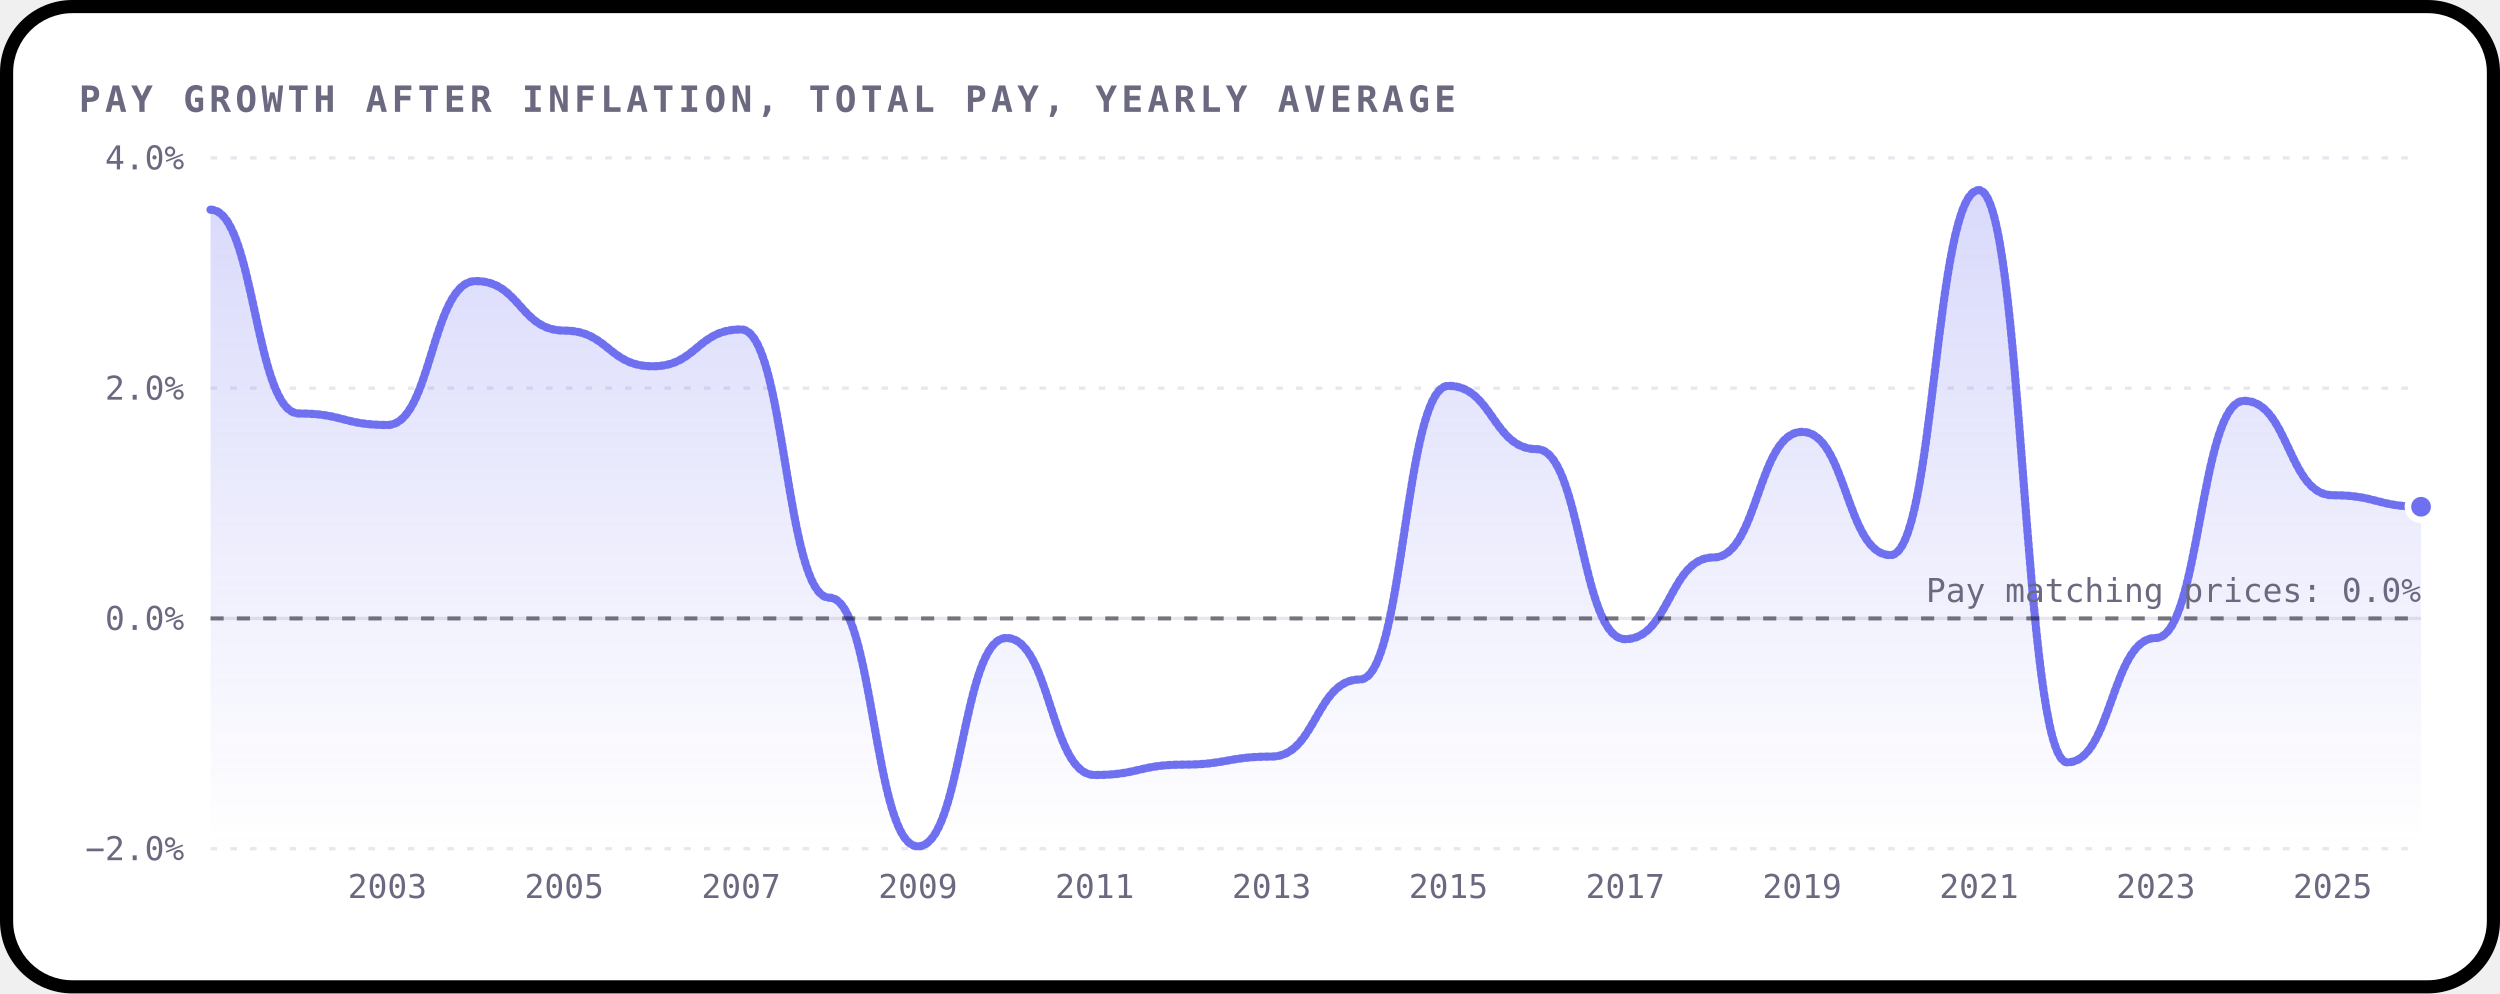
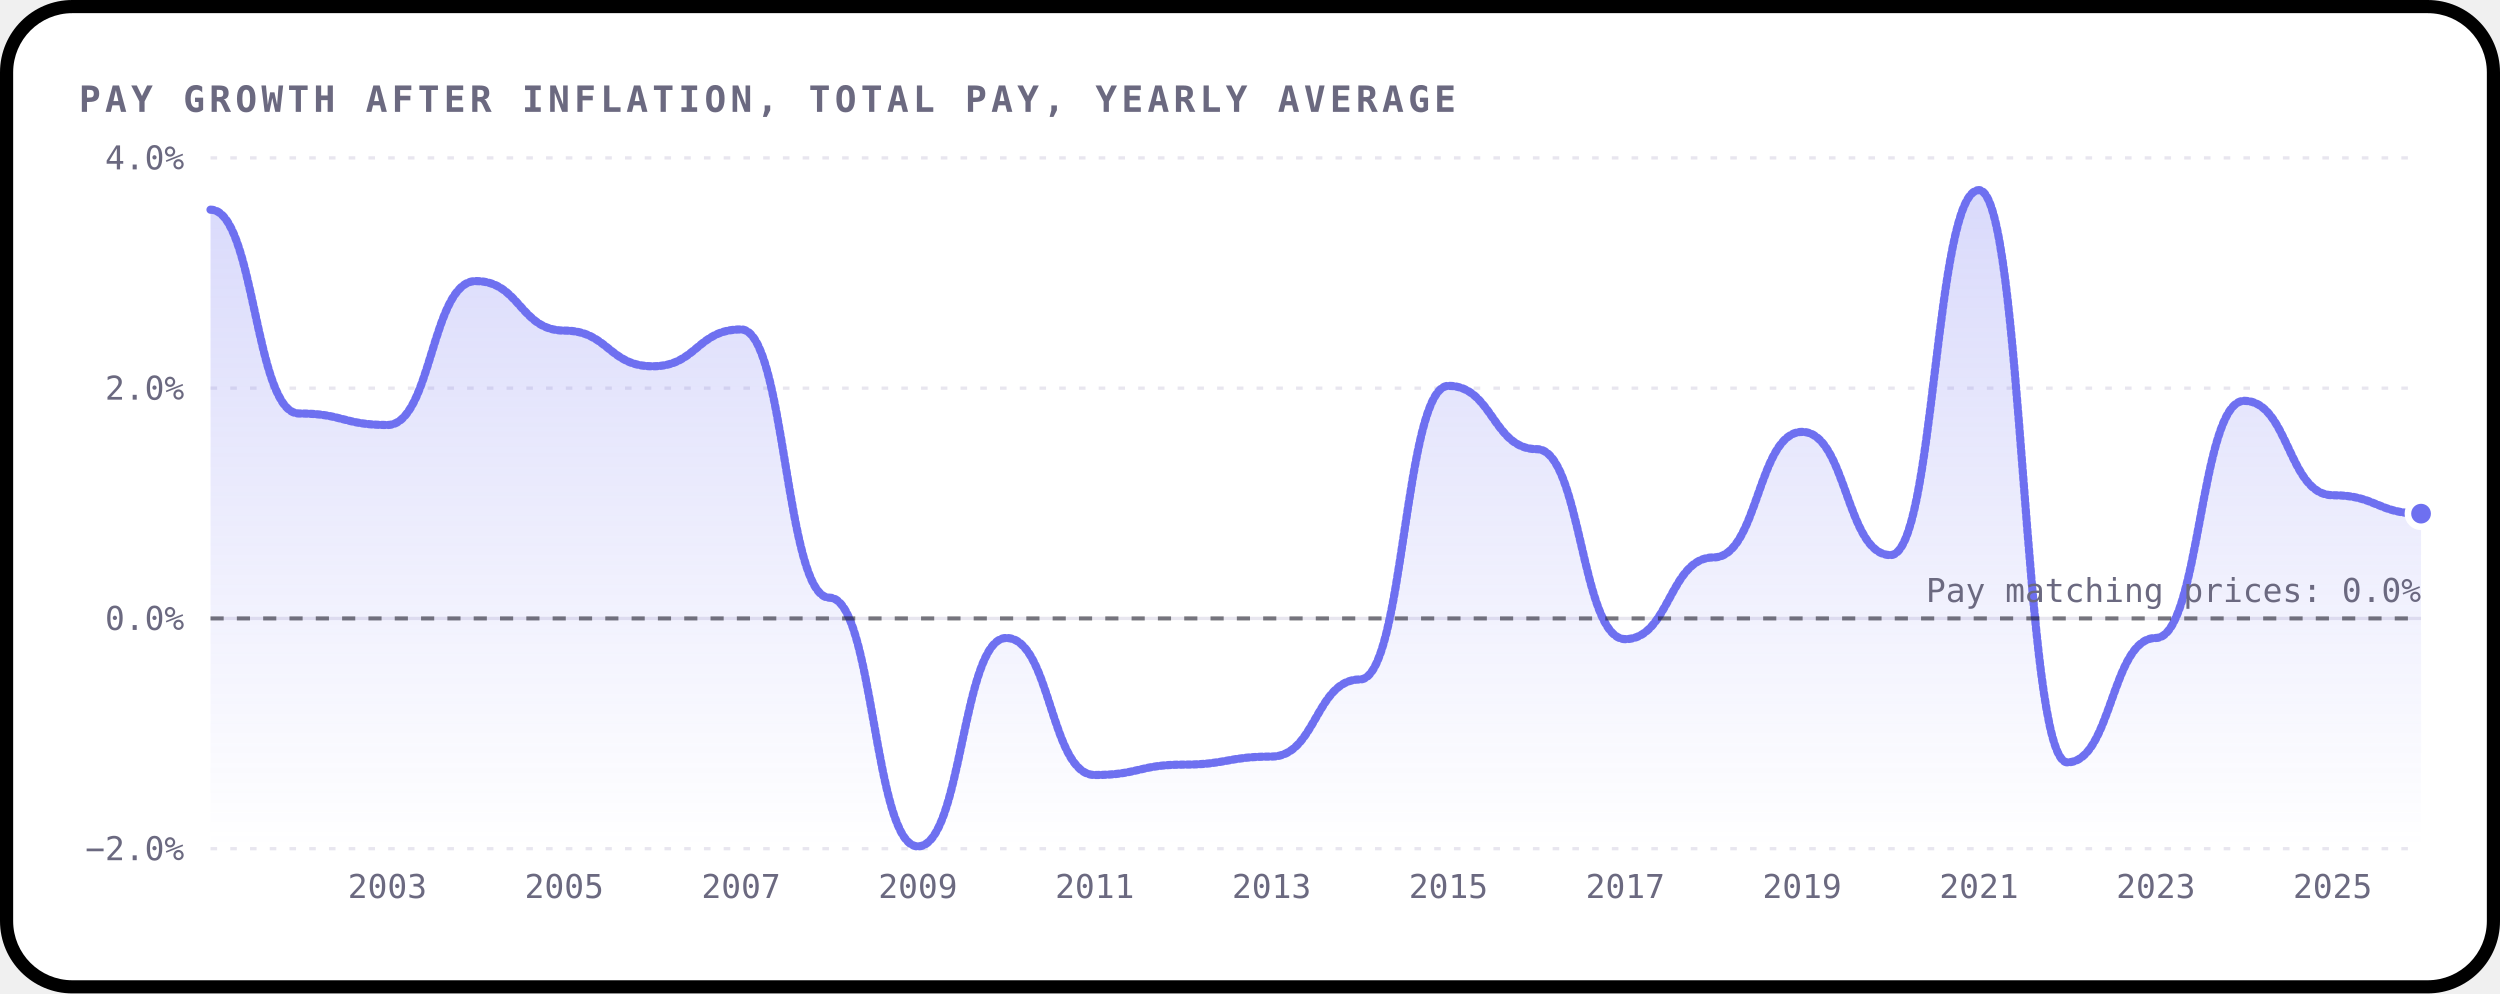
<svg xmlns="http://www.w3.org/2000/svg" viewBox="0 0 760 302" width="760" height="302" role="img" aria-label="Pay growth after inflation, total pay, yearly average: 1 series over 26 points">
  <rect width="760" height="302" rx="22" fill="#000000" />
  <rect x="4" y="4" width="752" height="294" rx="18" fill="#ffffff" />
  <text x="24" y="34" fill="#6b6980" font-family="ui-monospace,SFMono-Regular,Menlo,Consolas,monospace" font-size="11" font-weight="600" letter-spacing="1.3">PAY GROWTH AFTER INFLATION, TOTAL PAY, YEARLY AVERAGE</text>
  <line x1="64" x2="736" y1="258" y2="258" stroke="#e8e6ef" stroke-dasharray="2 4" />
  <text x="56" y="261.5" fill="#6b6980" font-family="ui-monospace,SFMono-Regular,Menlo,Consolas,monospace" font-size="10" text-anchor="end">−2.0%</text>
  <line x1="64" x2="736" y1="188" y2="188" stroke="#e8e6ef" />
  <text x="56" y="191.5" fill="#6b6980" font-family="ui-monospace,SFMono-Regular,Menlo,Consolas,monospace" font-size="10" text-anchor="end">0.0%</text>
  <line x1="64" x2="736" y1="118" y2="118" stroke="#e8e6ef" stroke-dasharray="2 4" />
  <text x="56" y="121.5" fill="#6b6980" font-family="ui-monospace,SFMono-Regular,Menlo,Consolas,monospace" font-size="10" text-anchor="end">2.0%</text>
  <line x1="64" x2="736" y1="48" y2="48" stroke="#e8e6ef" stroke-dasharray="2 4" />
  <text x="56" y="51.5" fill="#6b6980" font-family="ui-monospace,SFMono-Regular,Menlo,Consolas,monospace" font-size="10" text-anchor="end">4.0%</text>
  <text x="64" y="273" fill="#6b6980" font-family="ui-monospace,SFMono-Regular,Menlo,Consolas,monospace" font-size="10" text-anchor="start" />
  <text x="117.76" y="273" fill="#6b6980" font-family="ui-monospace,SFMono-Regular,Menlo,Consolas,monospace" font-size="10" text-anchor="middle">2003</text>
  <text x="171.52" y="273" fill="#6b6980" font-family="ui-monospace,SFMono-Regular,Menlo,Consolas,monospace" font-size="10" text-anchor="middle">2005</text>
  <text x="225.28" y="273" fill="#6b6980" font-family="ui-monospace,SFMono-Regular,Menlo,Consolas,monospace" font-size="10" text-anchor="middle">2007</text>
  <text x="279.04" y="273" fill="#6b6980" font-family="ui-monospace,SFMono-Regular,Menlo,Consolas,monospace" font-size="10" text-anchor="middle">2009</text>
  <text x="332.8" y="273" fill="#6b6980" font-family="ui-monospace,SFMono-Regular,Menlo,Consolas,monospace" font-size="10" text-anchor="middle">2011</text>
  <text x="386.56" y="273" fill="#6b6980" font-family="ui-monospace,SFMono-Regular,Menlo,Consolas,monospace" font-size="10" text-anchor="middle">2013</text>
  <text x="440.32" y="273" fill="#6b6980" font-family="ui-monospace,SFMono-Regular,Menlo,Consolas,monospace" font-size="10" text-anchor="middle">2015</text>
  <text x="494.08" y="273" fill="#6b6980" font-family="ui-monospace,SFMono-Regular,Menlo,Consolas,monospace" font-size="10" text-anchor="middle">2017</text>
  <text x="547.84" y="273" fill="#6b6980" font-family="ui-monospace,SFMono-Regular,Menlo,Consolas,monospace" font-size="10" text-anchor="middle">2019</text>
  <text x="601.6" y="273" fill="#6b6980" font-family="ui-monospace,SFMono-Regular,Menlo,Consolas,monospace" font-size="10" text-anchor="middle">2021</text>
  <text x="655.36" y="273" fill="#6b6980" font-family="ui-monospace,SFMono-Regular,Menlo,Consolas,monospace" font-size="10" text-anchor="middle">2023</text>
  <text x="709.12" y="273" fill="#6b6980" font-family="ui-monospace,SFMono-Regular,Menlo,Consolas,monospace" font-size="10" text-anchor="middle">2025</text>
  <defs>
-     <linearGradient id="bzcg9yiit" x1="0" y1="0" x2="0" y2="1">
+     <linearGradient id="bzcg08mdgqy1" x1="0" y1="0" x2="0" y2="1">
      <stop offset="0" stop-color="#6E70F0" stop-opacity=".26" />
      <stop offset="1" stop-color="#6E70F0" stop-opacity="0" />
    </linearGradient>
  </defs>
-   <path d="M64,63.75C77.44,63.75 77.44,125.7 90.88,125.7C104.32,125.7 104.32,129.2 117.76,129.2C131.2,129.2 131.2,85.45 144.64,85.45C158.08,85.45 158.08,100.5 171.52,100.5C184.96,100.5 184.96,111.35 198.4,111.35C211.84,111.35 211.84,100.15 225.28,100.15C238.72,100.15 238.72,181.7 252.16,181.7C265.6,181.7 265.6,257.3 279.04,257.3C292.48,257.3 292.48,193.95 305.92,193.95C319.36,193.95 319.36,235.6 332.8,235.6C346.24,235.6 346.24,232.45 359.68,232.45C373.12,232.45 373.12,230 386.56,230C400,230 400,206.55 413.44,206.55C426.88,206.55 426.88,117.3 440.32,117.3C453.76,117.3 453.76,136.55 467.2,136.55C480.64,136.55 480.64,194.3 494.08,194.3C507.52,194.3 507.52,169.45 520.96,169.45C534.4,169.45 534.4,131.3 547.84,131.3C561.28,131.3 561.28,168.75 574.72,168.75C588.16,168.75 588.16,57.8 601.6,57.8C615.04,57.8 615.04,231.75 628.48,231.75C641.92,231.75 641.92,193.95 655.36,193.95C668.8,193.95 668.8,121.85 682.24,121.85C695.68,121.85 695.68,150.55 709.12,150.55C722.56,150.55 722.56,154.05 736,154.05L736,258L64,258Z" fill="url(#bzcg9yiit)" />
-   <path d="M64,63.75C77.44,63.75 77.44,125.7 90.88,125.7C104.32,125.7 104.32,129.2 117.76,129.2C131.2,129.2 131.2,85.45 144.64,85.45C158.08,85.45 158.08,100.5 171.52,100.5C184.96,100.5 184.96,111.35 198.4,111.35C211.84,111.35 211.84,100.15 225.28,100.15C238.72,100.15 238.72,181.7 252.16,181.7C265.6,181.7 265.6,257.3 279.04,257.3C292.48,257.3 292.48,193.95 305.92,193.95C319.36,193.95 319.36,235.6 332.8,235.6C346.24,235.6 346.24,232.45 359.68,232.45C373.12,232.45 373.12,230 386.56,230C400,230 400,206.55 413.44,206.55C426.88,206.55 426.88,117.3 440.32,117.3C453.76,117.3 453.76,136.55 467.2,136.55C480.64,136.55 480.64,194.3 494.08,194.3C507.52,194.3 507.52,169.45 520.96,169.45C534.4,169.45 534.4,131.3 547.84,131.3C561.28,131.3 561.28,168.75 574.72,168.75C588.16,168.75 588.16,57.8 601.6,57.8C615.04,57.8 615.04,231.75 628.48,231.75C641.92,231.75 641.92,193.95 655.36,193.95C668.8,193.95 668.8,121.85 682.24,121.85C695.68,121.85 695.68,150.55 709.12,150.55C722.56,150.55 722.56,154.05 736,154.05" fill="none" stroke="#6E70F0" stroke-width="2.5" stroke-linecap="round" stroke-linejoin="round" pathLength="1" style="stroke-dasharray:1" />
-   <circle cx="736" cy="154.05" r="4" fill="#6E70F0" stroke="#ffffff" stroke-width="2" />
+   <path d="M64,63.75C77.44,63.75 77.44,125.7 90.88,125.7C104.32,125.7 104.32,129.2 117.76,129.2C131.2,129.2 131.2,85.45 144.64,85.45C158.08,85.45 158.08,100.5 171.52,100.5C184.96,100.5 184.96,111.35 198.4,111.35C211.84,111.35 211.84,100.15 225.28,100.15C238.72,100.15 238.72,181.7 252.16,181.7C265.6,181.7 265.6,257.3 279.04,257.3C292.48,257.3 292.48,193.95 305.92,193.95C319.36,193.95 319.36,235.6 332.8,235.6C346.24,235.6 346.24,232.45 359.68,232.45C373.12,232.45 373.12,230 386.56,230C400,230 400,206.55 413.44,206.55C426.88,206.55 426.88,117.3 440.32,117.3C453.76,117.3 453.76,136.55 467.2,136.55C480.64,136.55 480.64,194.3 494.08,194.3C507.52,194.3 507.52,169.45 520.96,169.45C534.4,169.45 534.4,131.3 547.84,131.3C561.28,131.3 561.28,168.75 574.72,168.75C588.16,168.75 588.16,57.8 601.6,57.8C615.04,57.8 615.04,231.75 628.48,231.75C641.92,231.75 641.92,193.95 655.36,193.95C668.8,193.95 668.8,121.85 682.24,121.85C695.68,121.85 695.68,150.55 709.12,150.55C722.56,150.55 722.56,156.15 736,156.15L736,258L64,258Z" fill="url(#bzcg08mdgqy1)" />
+   <path d="M64,63.75C77.44,63.75 77.44,125.7 90.88,125.7C104.32,125.7 104.32,129.2 117.76,129.2C131.2,129.2 131.2,85.45 144.64,85.45C158.08,85.45 158.08,100.5 171.52,100.5C184.96,100.5 184.96,111.35 198.4,111.35C211.84,111.35 211.84,100.15 225.28,100.15C238.72,100.15 238.72,181.7 252.16,181.7C265.6,181.7 265.6,257.3 279.04,257.3C292.48,257.3 292.48,193.95 305.92,193.95C319.36,193.95 319.36,235.6 332.8,235.6C346.24,235.6 346.24,232.45 359.68,232.45C373.12,232.45 373.12,230 386.56,230C400,230 400,206.55 413.44,206.55C426.88,206.55 426.88,117.3 440.32,117.3C453.76,117.3 453.76,136.55 467.2,136.55C480.64,136.55 480.64,194.3 494.08,194.3C507.52,194.3 507.52,169.45 520.96,169.45C534.4,169.45 534.4,131.3 547.84,131.3C561.28,131.3 561.28,168.75 574.72,168.75C588.16,168.75 588.16,57.8 601.6,57.8C615.04,57.8 615.04,231.75 628.48,231.75C641.92,231.75 641.92,193.95 655.36,193.95C668.8,193.95 668.8,121.85 682.24,121.85C695.68,121.85 695.68,150.55 709.12,150.55C722.56,150.55 722.56,156.15 736,156.15" fill="none" stroke="#6E70F0" stroke-width="2.5" stroke-linecap="round" stroke-linejoin="round" pathLength="1" style="stroke-dasharray:1" />
+   <circle cx="736" cy="156.15" r="4" fill="#6E70F0" stroke="#ffffff" stroke-width="2" />
  <line x1="64" x2="736" y1="188" y2="188" stroke="#17161f" stroke-opacity=".55" stroke-width="1.25" stroke-dasharray="4 4" />
  <text x="736" y="183" fill="#6b6980" font-family="ui-monospace,SFMono-Regular,Menlo,Consolas,monospace" font-size="10" text-anchor="end">Pay matching prices: 0.0%</text>
</svg>
